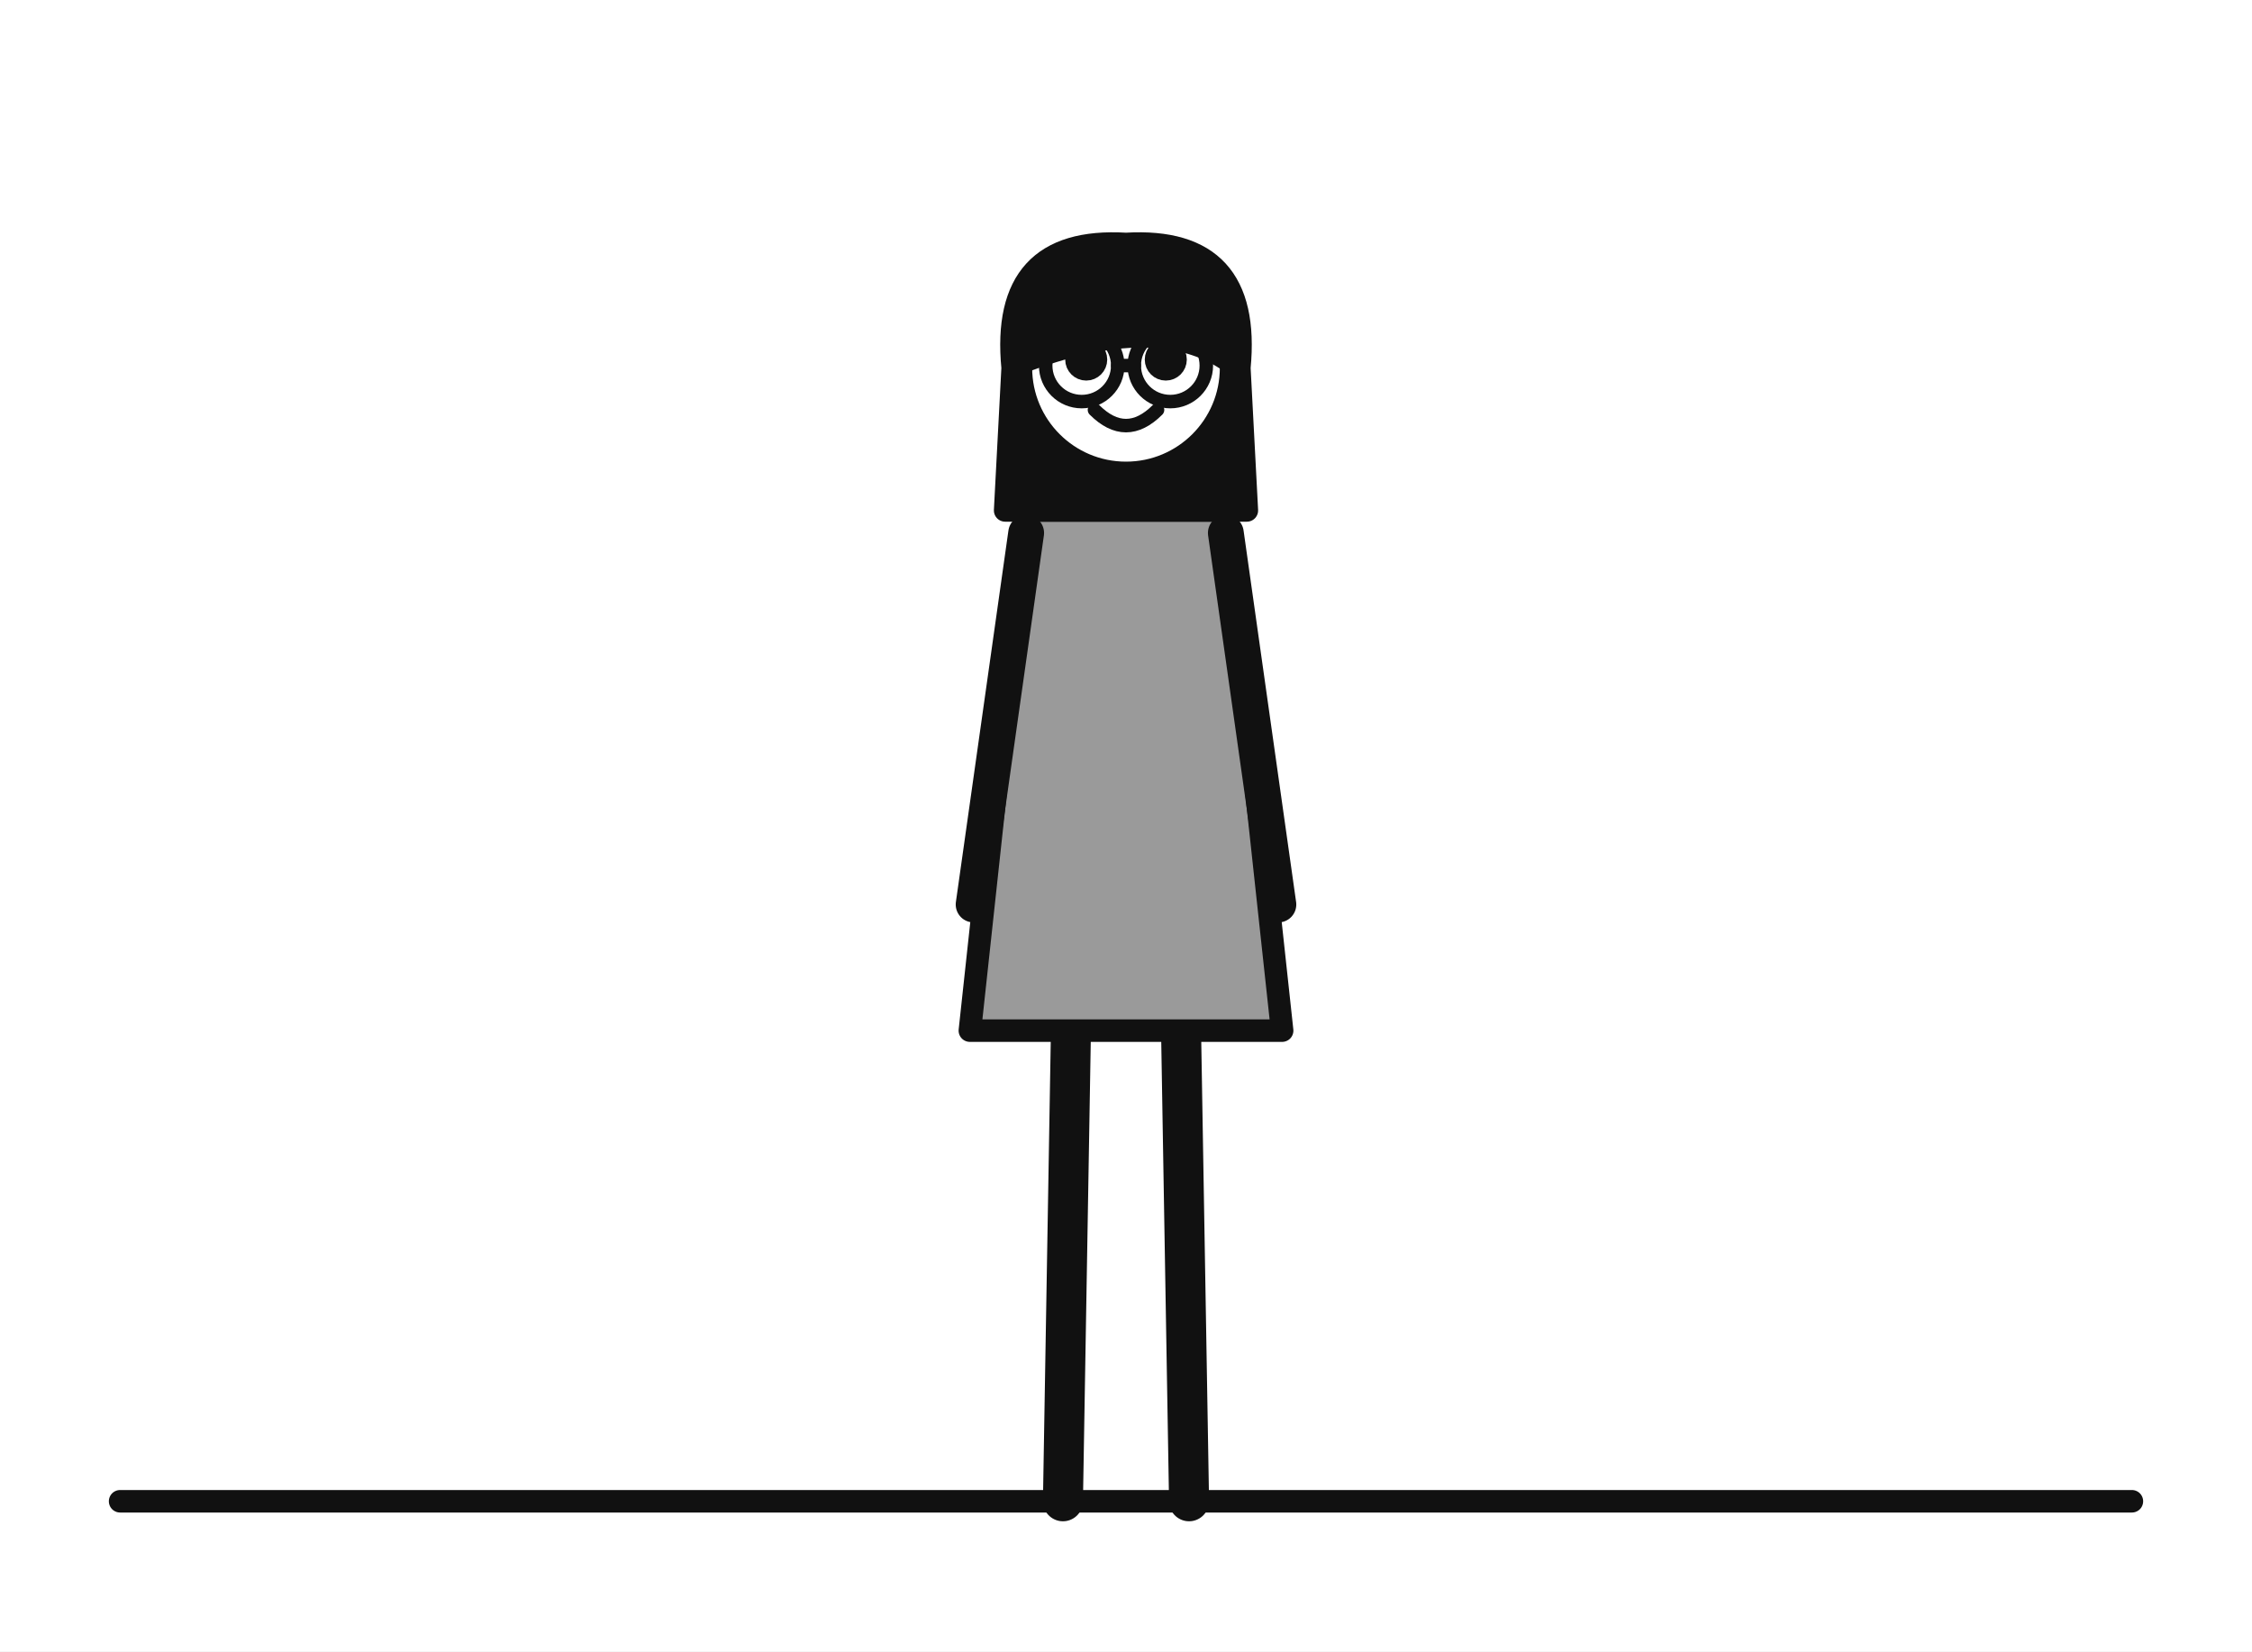
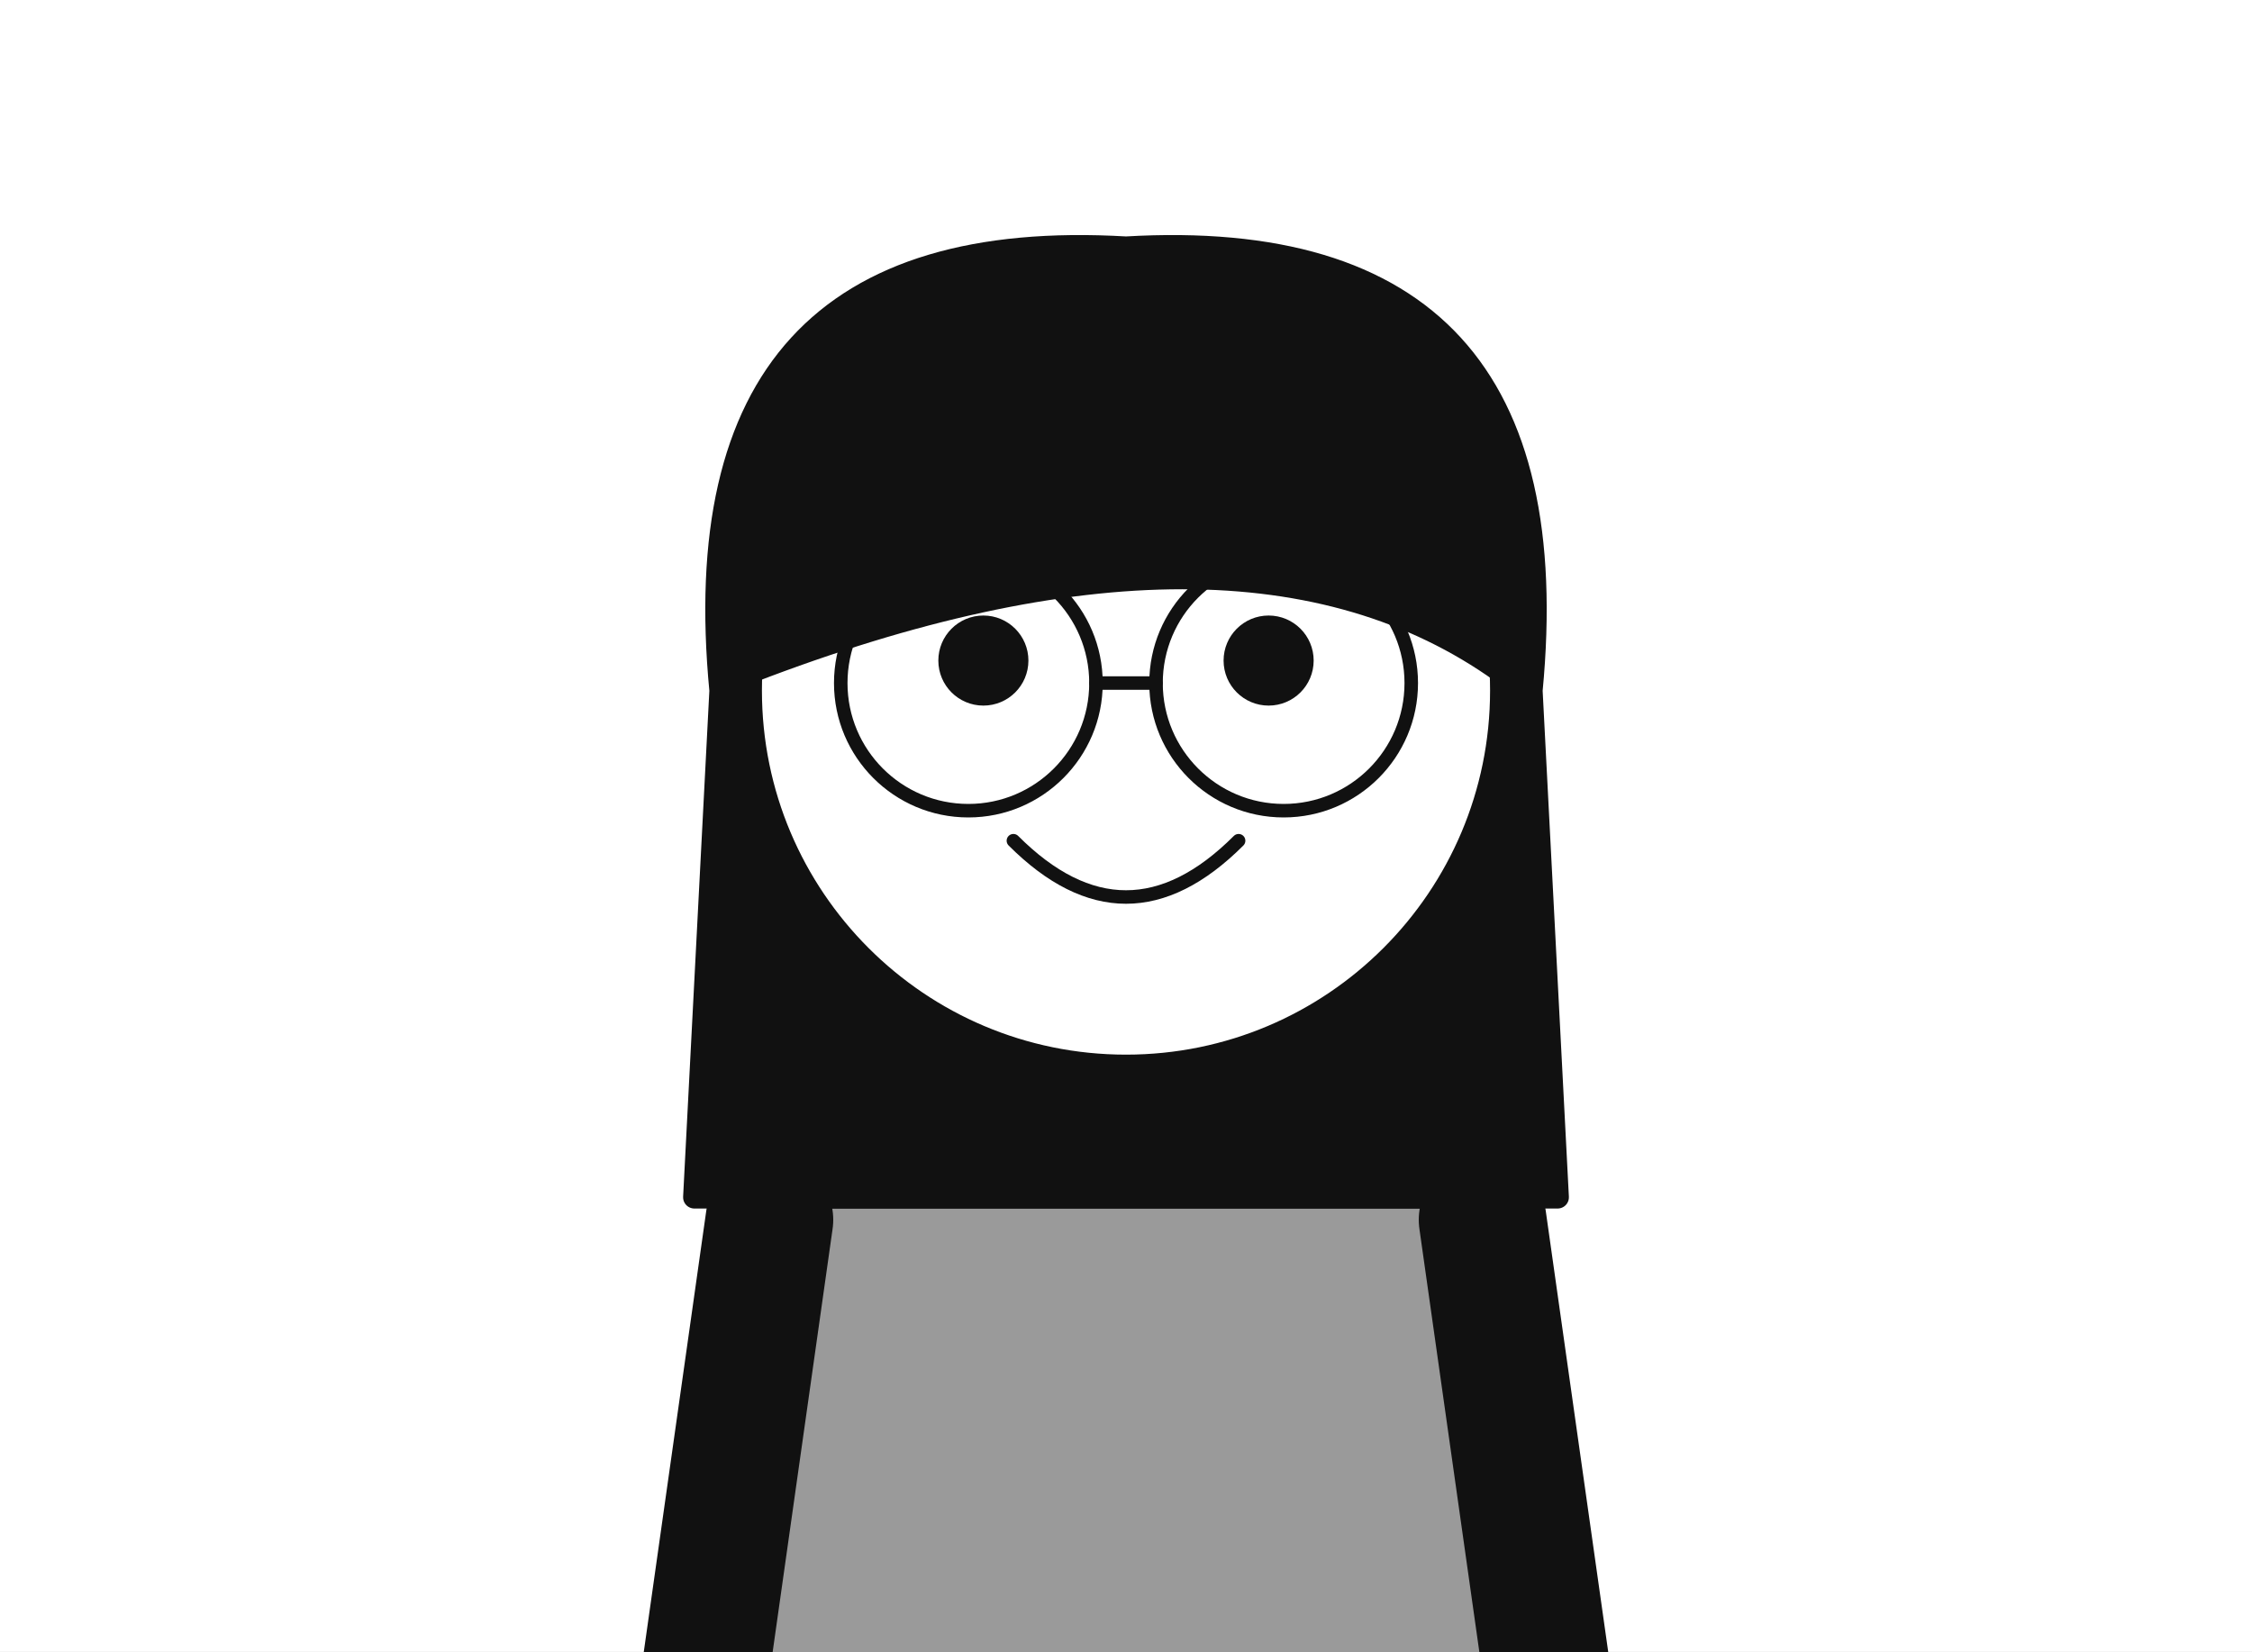
<svg xmlns="http://www.w3.org/2000/svg" viewBox="0 0 300 220">
  <style>.g{fill:none;stroke:#111;stroke-width:3;stroke-linecap:round;stroke-linejoin:round}.p{fill:#fff;stroke:#111;stroke-width:3;stroke-linejoin:round;stroke-linecap:round}.h{fill:#111;stroke:#111;stroke-width:3;stroke-linejoin:round;stroke-linecap:round}.a{fill:#9a9a9a;stroke:#111;stroke-width:3;stroke-linejoin:round;stroke-linecap:round}.t{fill:none;stroke:#111;stroke-width:1.8;stroke-linecap:round;stroke-linejoin:round}.w{fill:none;stroke:#fff;stroke-width:2.2;stroke-linecap:round}.m{fill:#d8342c;stroke:#111;stroke-width:3;stroke-linejoin:round}.hijau{fill:#3a9d4a;stroke:#111;stroke-width:3;stroke-linejoin:round}.biru{fill:#2f6fd6;stroke:#111;stroke-width:3;stroke-linejoin:round}.kuning{fill:#f2c230;stroke:#111;stroke-width:3;stroke-linejoin:round}.birutua{fill:#1c3470;stroke:#111;stroke-width:3;stroke-linejoin:round}.n{fill:#fff;stroke:none}text{font-family:'DFKai-SB','BiauKai','Kaiti TC','Noto Serif TC',serif;fill:#111}.d{font-family:'Segoe UI',Roboto,Arial,sans-serif;font-weight:700}</style>
  <rect width="300" height="220" fill="#fff" />
-   <polyline class="g" points="16,200 284,200" />
-   <polyline class="g" points="143,117.5 141.6,200" style="stroke-width:5.33" />
-   <polyline class="g" points="157,117.5 158.4,200" style="stroke-width:5.33" />
-   <polygon class="a" points="136.7,68 163.3,68 170.8,137.3 129.2,137.3" />
-   <polyline class="g" points="136.7,71 129.7,120.5" style="stroke-width:4.769" />
-   <polyline class="g" points="163.3,71 170.3,120.5" style="stroke-width:4.769" />
-   <path class="h" d="M134.9 49 Q133.2 31.5 150 32.5 Q166.8 31.5 165.1 49 L166.1 68 L133.9 68 Z" />
-   <circle class="p" cx="150" cy="49" r="14" />
-   <path class="h" d="M136 48.3 Q137.4 33.6 150 34.3 Q162.6 33.6 164 48.3 Q154.2 41.3 136 48.3 Z" />
-   <circle class="h" cx="144.7" cy="47.9" r="1.3" />
-   <circle class="h" cx="155.3" cy="47.9" r="1.3" />
-   <path class="t" d="M145.8 54.6 Q150 58.8 154.2 54.6" />
-   <circle class="t" cx="144.1" cy="48.7" r="4.8" />
-   <circle class="t" cx="155.9" cy="48.7" r="4.8" />
-   <polyline class="t" points="148.9,48.7 151.1,48.7" />
+   <polyline class="g" points="125,336 120,630.2" style="stroke-width:19" />
+   <polyline class="g" points="175,336 180,630.2" style="stroke-width:19" />
+   <polygon class="a" points="102.5,159.5 197.5,159.5 224.1,406.6 75.9,406.6" />
+   <polyline class="g" points="102.5,162.5 77.5,339" style="stroke-width:17" />
+   <polyline class="g" points="197.5,162.5 222.5,339" style="stroke-width:17" />
+   <path class="h" d="M96 92 Q90 29.5 150 33 Q210 29.5 204 92 L207.5 159.5 L92.5 159.5 Z" />
+   <circle class="p" cx="150" cy="92" r="50" />
+   <path class="h" d="M100 89.5 Q105 37 150 39.5 Q195 37 200 89.5 Q165 64.5 100 89.5 Z" />
+   <circle class="h" cx="131" cy="88" r="4.5" />
+   <circle class="h" cx="169" cy="88" r="4.5" />
+   <path class="t" d="M135 112 Q150 127 165 112" />
+   <circle class="t" cx="129" cy="91" r="17" />
+   <circle class="t" cx="171" cy="91" r="17" />
+   <polyline class="t" points="146,91 154,91" />
</svg>
